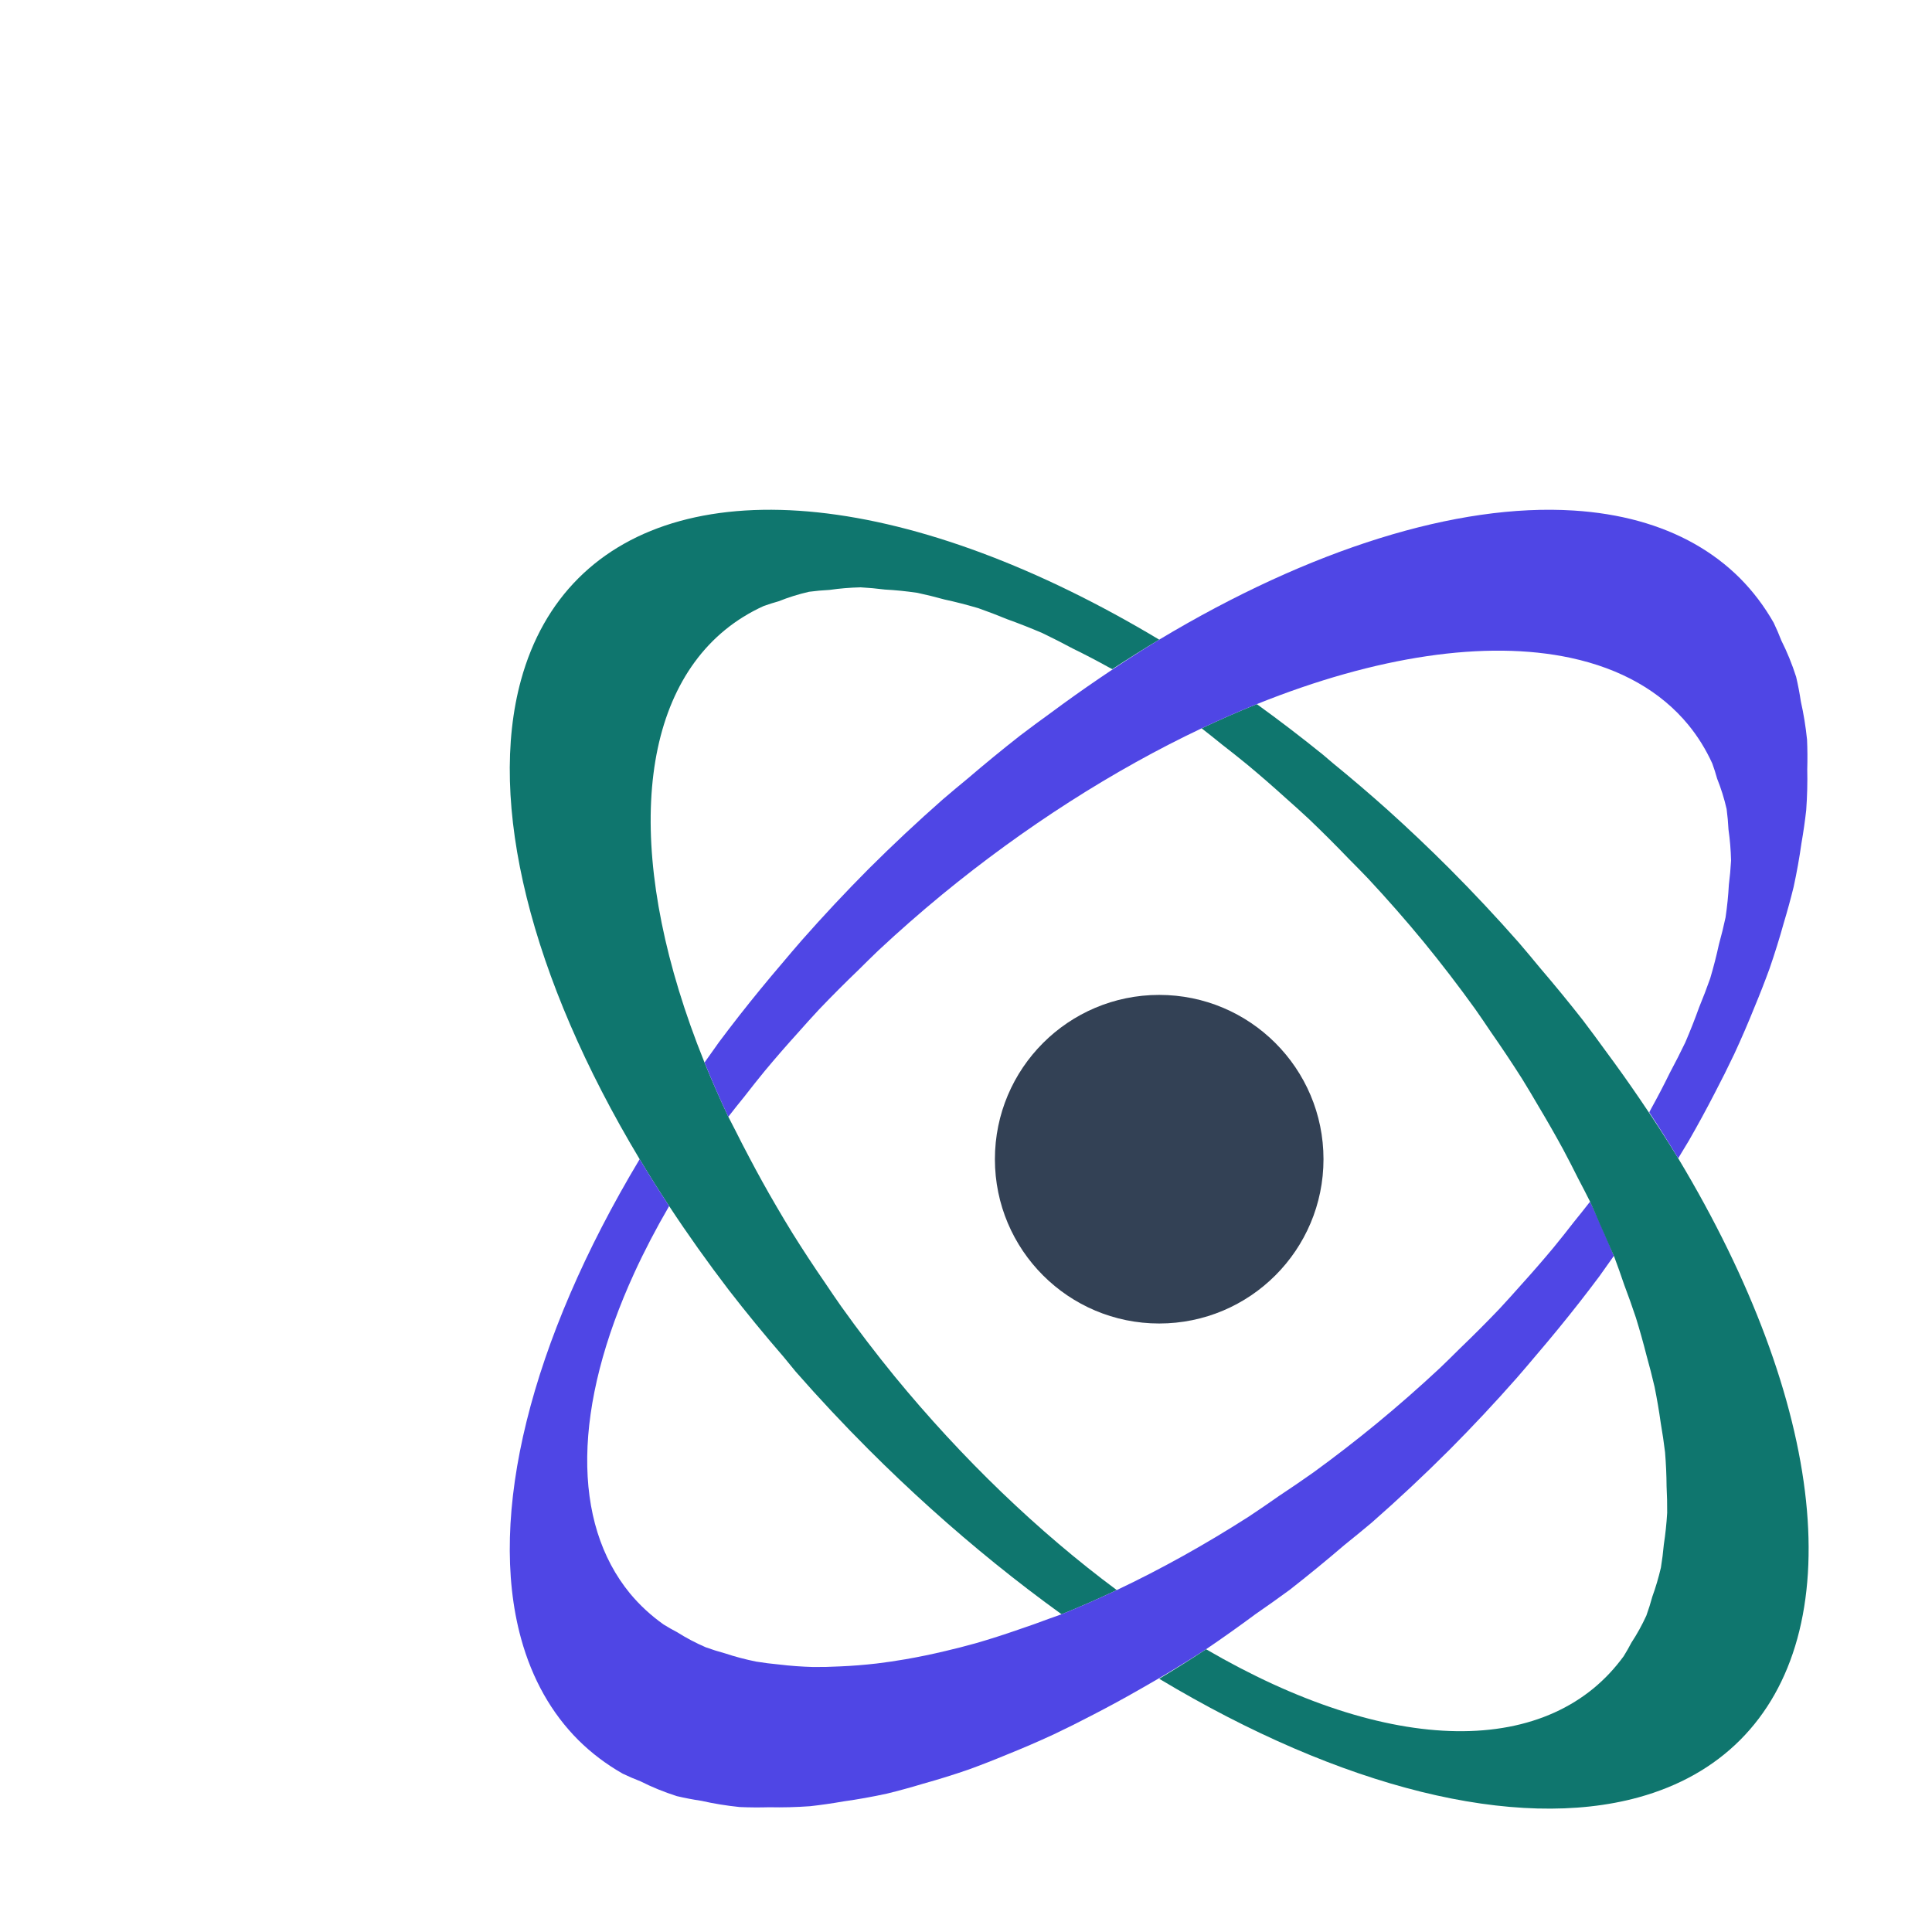
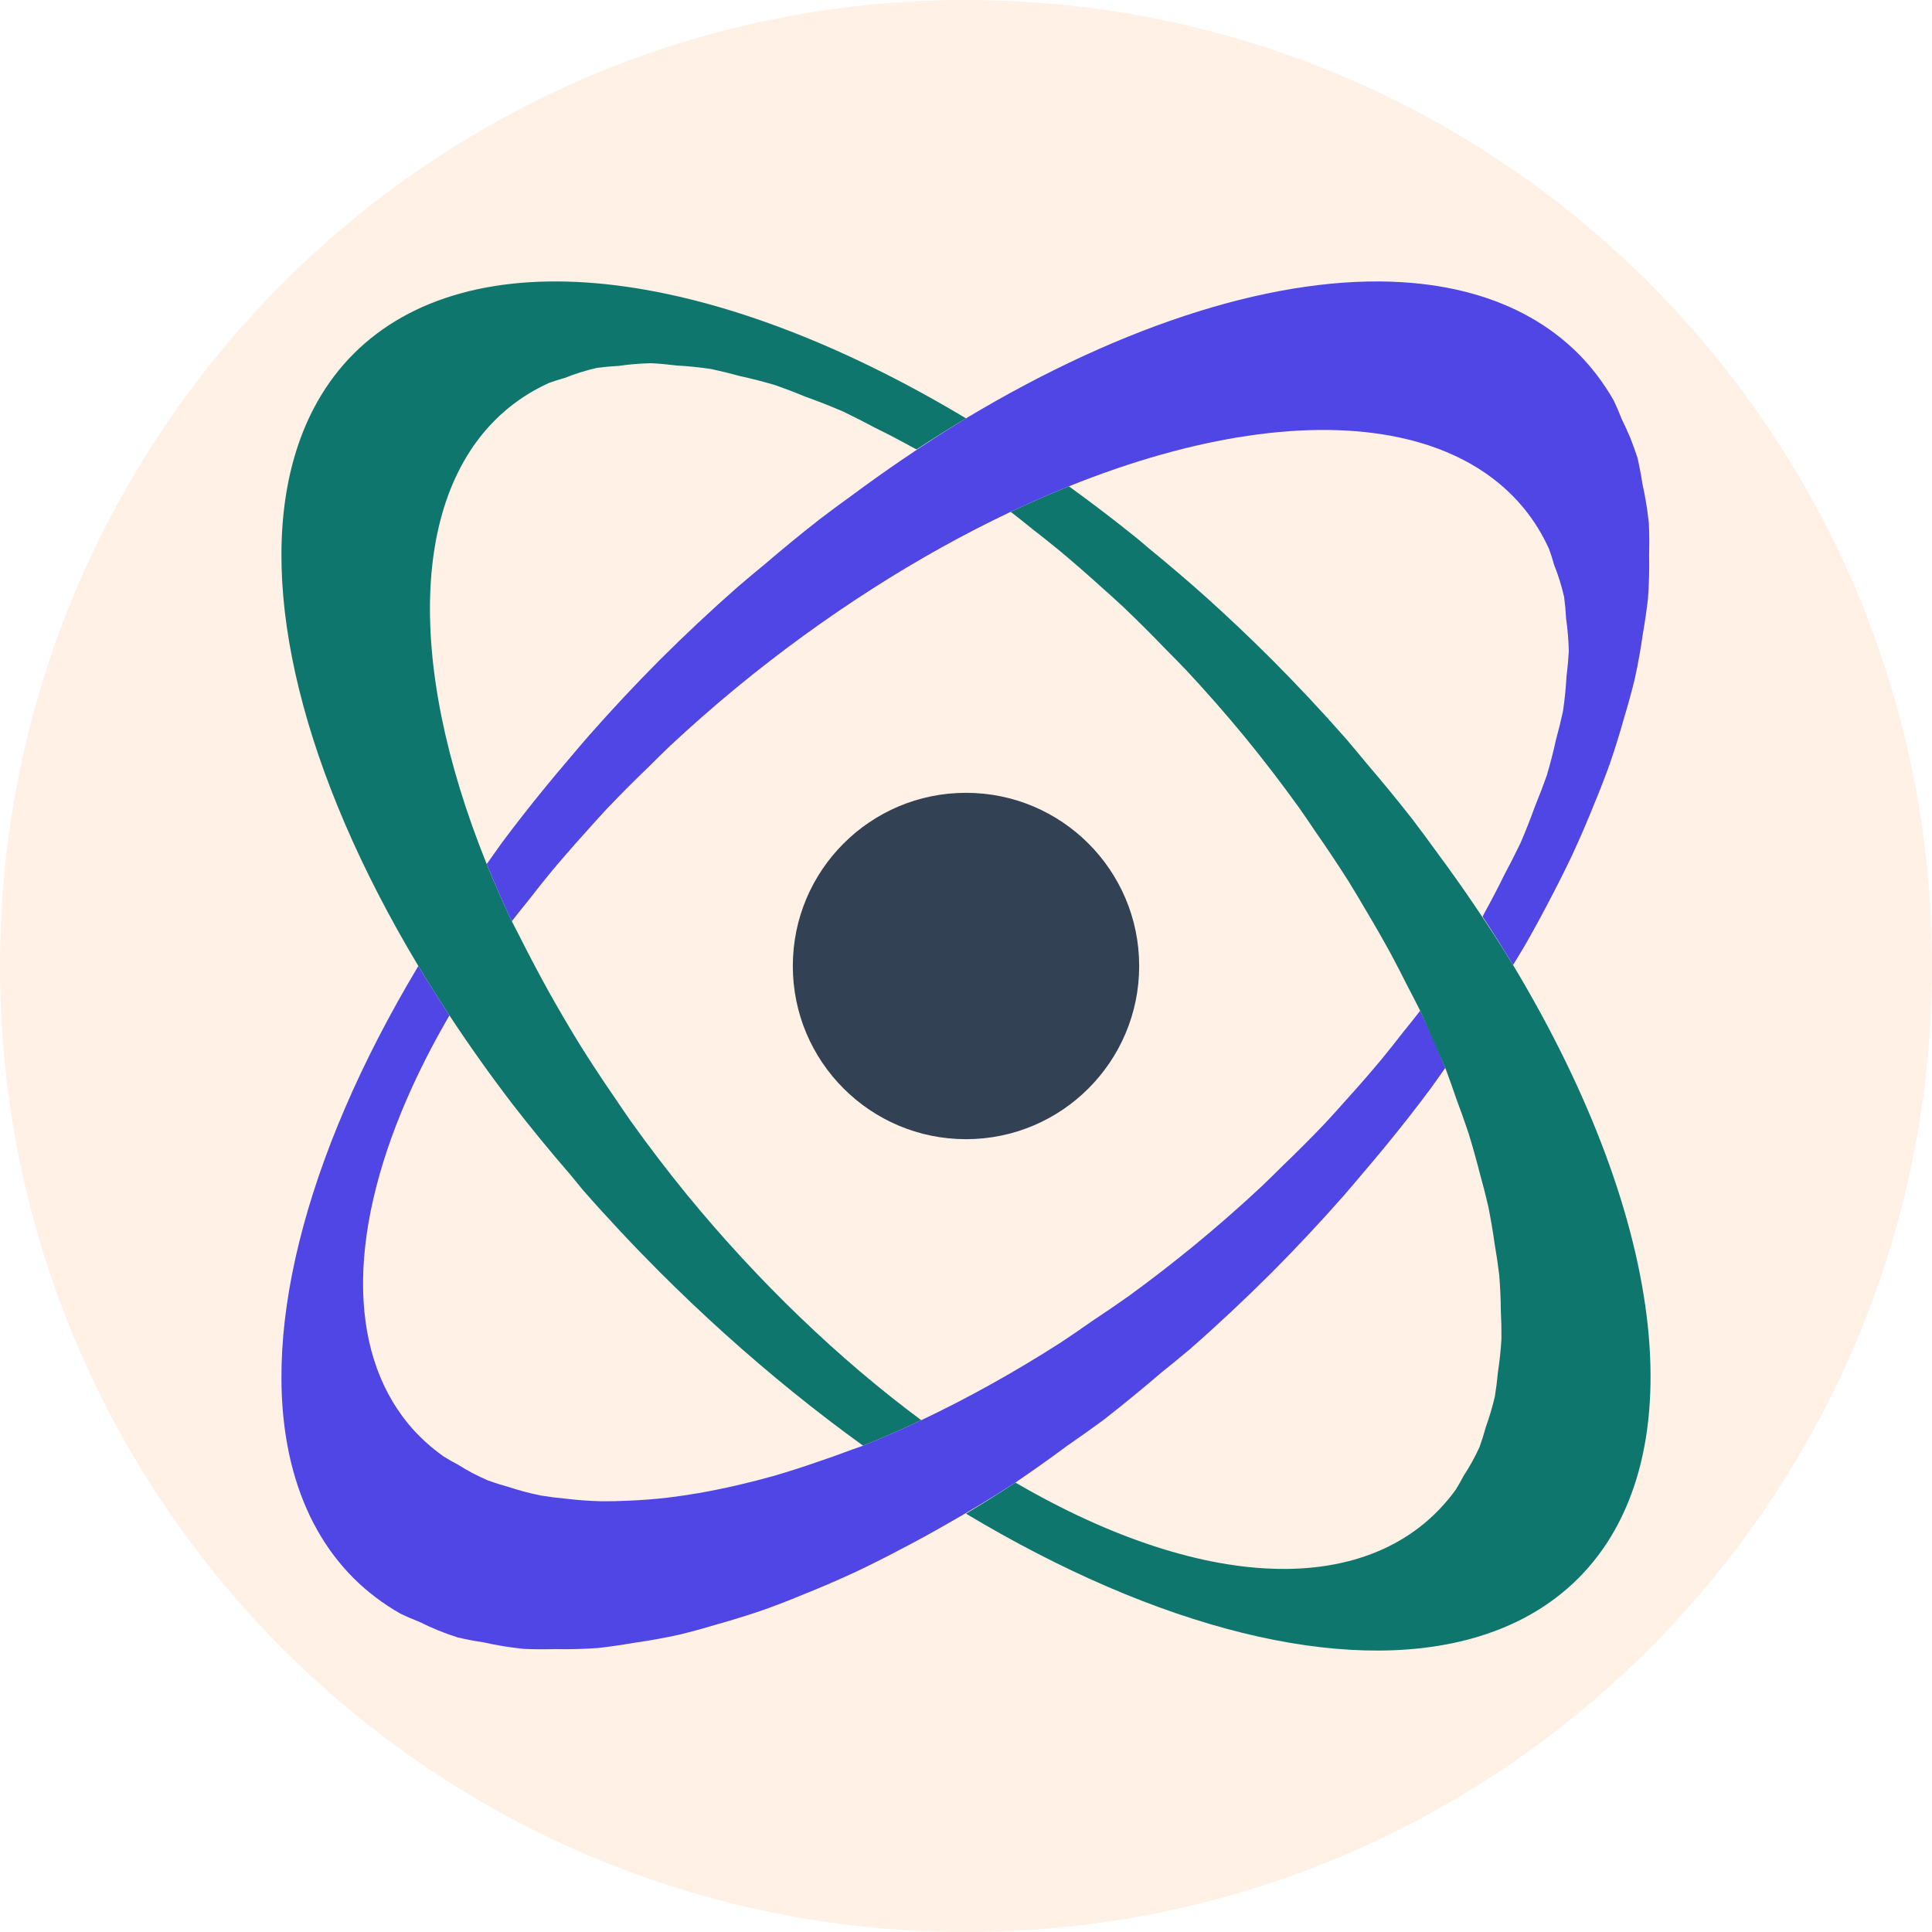
- <svg xmlns="http://www.w3.org/2000/svg" viewBox="0 0 1763.889 1763.889">
-   <path fill="#0f766e" d="m 680.014,466.102 a 750,375 45 0 0 -59.365,9.625 750,375 45 0 0 -92.646,52.275 750,375 45 0 0 -52.275,92.646 750,375 45 0 0 108.264,437.684 375,750 45 0 1 58.872,-89.135 375,750 45 0 1 0,-5.2e-4 625,312.5 50.625 0 1 18.974,-393.996 625,312.5 50.625 0 1 35.262,-21.851 625,312.5 50.625 0 1 13.84,-4.412 625,312.5 50.625 0 1 27.698,-8.655 625,312.5 50.625 0 1 18.809,-1.713 625,312.5 50.625 0 1 28.286,-2.344 625,312.5 50.625 0 1 22.159,2.028 625,312.5 50.625 0 1 29.668,2.996 625,312.5 50.625 0 1 24.679,6.07 625,312.5 50.625 0 1 30.982,7.946 625,312.5 50.625 0 1 26.537,10.152 625,312.5 50.625 0 1 31.987,12.61 625,312.5 50.625 0 1 27.815,14.141 625,312.5 50.625 0 1 32.557,16.973 625,312.5 50.625 0 1 3.404,1.775 375,750 45 0 1 42.815,-26.927 750,375 45 0 0 -81.796,-44.542 750,375 45 0 0 -5.2e-4,0 750,375 45 0 0 -296.524,-73.347 z m -37.15,503.096 a 375,750 45 0 0 -58.872,89.135 750,375 45 0 0 26.928,42.815 312.5,625 50.625 0 0 0,6e-4 750,375 45 0 0 54.417,76.567 750,375 45 0 0 50.077,61.096 750,375 45 0 0 11.018,13.443 750,375 45 0 0 5.2e-4,5e-4 750,375 45 0 0 66.736,71.243 750,375 45 0 0 56.625,53.746 750,375 45 0 0 58.889,50.284 750,375 45 0 0 5.2e-4,0 750,375 45 0 0 60.514,46.275 750,375 45 0 0 5.1e-4,0 312.5,625 50.625 0 0 50.39,-22.089 625,312.5 50.625 0 1 -202.821,-195.133 625,312.5 50.625 0 1 -48.979,-64.146 625,312.5 50.625 0 1 -14.36,-21.007 625,312.5 50.625 0 1 -30.019,-45.731 625,312.5 50.625 0 1 -14.74,-24.634 625,312.5 50.625 0 1 -24.533,-44.234 625,312.5 50.625 0 1 -12.575,-24.412 625,312.5 50.625 0 1 -6.609,-12.829 625,312.5 50.625 0 1 -22.089,-50.39 z" />
-   <path fill="#4f46e5" d="m 583.992,1058.333 a 375,750 45 0 0 -108.264,437.684 375,750 45 0 0 52.275,92.646 375,750 45 0 0 40.552,30.678 375,750 45 0 0 16.271,7.01 375,750 45 0 0 33.141,13.495 375,750 45 0 0 22.582,4.319 375,750 45 0 0 34.791,5.641 375,750 45 0 0 27.049,0.187 375,750 45 0 0 37.255,-0.951 375,750 45 0 0 30.499,-4.391 375,750 45 0 0 39.567,-7.084 375,750 45 0 0 33.147,-9.075 375,750 45 0 0 41.421,-12.907 375,750 45 0 0 35.043,-13.679 375,750 45 0 0 42.676,-18.415 375,750 45 0 0 36.196,-18.067 375,750 45 0 0 43.291,-23.574 375,750 45 0 0 57.949,-35.025 375,750 45 0 0 1.213,-0.763 375,750 45 0 0 45.529,-32.316 375,750 45 0 0 31.284,-22.234 375,750 45 0 0 50.017,-40.968 375,750 45 0 0 24.647,-20.202 375,750 45 0 0 71.374,-66.844 375,750 45 0 0 61.124,-65.266 375,750 45 0 0 17.952,-21.025 375,750 45 0 0 39.246,-47.914 375,750 45 0 0 18.404,-24.067 375,750 45 0 0 13.207,-18.607 625,312.5 50.625 0 0 -21.716,-49.541 312.5,625 50.625 0 1 -14.835,18.647 312.5,625 50.625 0 1 -18.511,23.267 312.5,625 50.625 0 1 -29.971,34.488 312.5,625 50.625 0 1 -19.533,21.583 312.5,625 50.625 0 1 -36.295,36.364 312.5,625 50.625 0 1 -17.899,17.524 312.5,625 50.625 0 1 -58.09,50.947 312.5,625 50.625 0 1 -57.205,44.234 312.5,625 50.625 0 1 -31.744,21.7 312.5,625 50.625 0 1 -27.354,18.699 312.5,625 50.625 0 1 -5e-4,6e-4 312.5,625 50.625 0 1 -60.198,36.021 312.5,625 50.625 0 1 -60.49,31.16 312.5,625 50.625 0 1 -50.39,22.089 312.5,625 50.625 0 1 -11.161,3.969 312.5,625 50.625 0 1 -28.503,10.136 312.5,625 50.625 0 1 -38.449,12.282 312.5,625 50.625 0 1 -27.94,7.168 312.5,625 50.625 0 1 -36.144,7.473 312.5,625 50.625 0 1 -26.501,3.908 312.5,625 50.625 0 1 -33.652,2.663 312.5,625 50.625 0 1 -24.301,0.551 312.5,625 50.625 0 1 -30.937,-2.252 312.5,625 50.625 0 1 -21.392,-2.708 312.5,625 50.625 0 1 -28.182,-7.464 312.5,625 50.625 0 1 -17.644,-5.557 312.5,625 50.625 0 1 -26.071,-13.735 312.5,625 50.625 0 1 -12.49,-7.111 312.5,625 50.625 0 1 -30.631,-28.299 312.5,625 50.625 0 1 -39.068,-125.034 312.5,625 50.625 0 1 43.014,-167.703 312.5,625 50.625 0 1 31.772,-60.944 750,375 45 0 1 -26.928,-42.815 z" />
-   <path fill="#0f766e" d="m 1147.468,642.864 a 312.5,625 50.625 0 0 -50.39,22.089 625,312.5 50.625 0 1 18.645,14.833 625,312.5 50.625 0 1 23.27,18.513 625,312.5 50.625 0 1 34.479,29.964 625,312.5 50.625 0 1 21.595,19.544 625,312.5 50.625 0 1 36.35,36.281 625,312.5 50.625 0 1 17.534,17.91 625,312.5 50.625 0 1 50.947,58.089 625,312.5 50.625 0 1 0,5.2e-4 625,312.5 50.625 0 1 47.033,61.299 625,312.5 50.625 0 1 14.15,20.7 625,312.5 50.625 0 1 28.487,42.722 625,312.5 50.625 0 1 14.956,24.995 625,312.5 50.625 0 1 22.66,39.659 625,312.5 50.625 0 1 13.618,26.437 625,312.5 50.625 0 1 10.91,21.18 312.5,625 50.625 0 1 0,5e-4 625,312.5 50.625 0 1 8.932,20.376 625,312.5 50.625 0 1 7.982,18.211 625,312.5 50.625 0 1 5.174,11.803 375,750 45 0 1 0,5e-4 625,312.5 50.625 0 1 9.018,25.359 625,312.5 50.625 0 1 10.743,30.21 625,312.5 50.625 0 1 9.655,34.353 625,312.5 50.625 0 1 7.383,28.784 625,312.5 50.625 0 1 5.616,32.907 625,312.5 50.625 0 1 3.953,26.806 625,312.5 50.625 0 1 1.391,31.017 625,312.5 50.625 0 1 0.551,24.29 625,312.5 50.625 0 1 -3.038,28.808 625,312.5 50.625 0 1 -2.68,21.174 625,312.5 50.625 0 1 -7.827,26.505 625,312.5 50.625 0 1 -5.458,17.331 625,312.5 50.625 0 1 -13.677,24.744 625,312.5 50.625 0 1 -6.961,12.226 625,312.5 50.625 0 1 -27.644,29.483 625,312.5 50.625 0 1 -35.546,22.027 625,312.5 50.625 0 1 -41.925,13.1 625,312.5 50.625 0 1 -215.265,-39.073 625,312.5 50.625 0 1 -60.945,-31.771 375,750 45 0 1 -42.815,26.927 750,375 45 0 0 437.684,108.264 750,375 45 0 0 92.646,-52.275 750,375 45 0 0 52.275,-92.646 750,375 45 0 0 -29.102,-275.657 750,375 45 0 0 -79.162,-162.027 750,375 45 0 0 0,-5e-4 750,375 45 0 0 -35.21,-54.469 750,375 45 0 0 -31.642,-44.522 750,375 45 0 0 -20.786,-28.071 750,375 45 0 0 -38.974,-47.55 750,375 45 0 0 -19.307,-23.025 750,375 45 0 0 -63.256,-67.528 750,375 45 0 0 -56.625,-53.747 750,375 45 0 0 -6e-4,0 750,375 45 0 0 -50.283,-42.935 750,375 45 0 0 -8.606,-7.348 750,375 45 0 0 -60.515,-46.275 z" />
-   <path fill="#4f46e5" d="m 1436.653,466.102 a 375,750 45 0 0 -378.32,117.889 375,750 45 0 0 -54.468,35.209 375,750 45 0 0 -44.516,31.637 375,750 45 0 0 -28.085,20.797 375,750 45 0 0 -47.516,38.946 375,750 45 0 0 -23.058,19.335 375,750 45 0 0 -67.523,63.251 375,750 45 0 0 -61.124,65.266 375,750 45 0 0 -17.948,21.019 375,750 45 0 0 -39.253,47.925 375,750 45 0 0 -18.4,24.062 375,750 45 0 0 -13.207,18.607 625,312.5 50.625 0 0 21.717,49.541 312.5,625 50.625 0 1 14.828,-18.639 312.5,625 50.625 0 1 18.522,-23.282 312.5,625 50.625 0 1 29.963,-34.478 312.5,625 50.625 0 1 19.536,-21.586 312.5,625 50.625 0 1 36.295,-36.364 312.5,625 50.625 0 1 17.899,-17.525 312.5,625 50.625 0 1 58.09,-50.947 312.5,625 50.625 0 1 116.305,-84.634 312.5,625 50.625 0 1 120.688,-67.181 312.5,625 50.625 0 1 5e-4,0 312.5,625 50.625 0 1 50.39,-22.089 312.5,625 50.625 0 1 286.467,-42.243 312.5,625 50.625 0 1 5e-4,0 312.5,625 50.625 0 1 107.529,61.217 312.5,625 50.625 0 1 21.852,35.262 312.5,625 50.625 0 1 4.406,13.822 312.5,625 50.625 0 1 8.66,27.715 312.5,625 50.625 0 1 1.713,18.809 312.5,625 50.625 0 1 2.344,28.286 312.5,625 50.625 0 1 -2.028,22.159 312.5,625 50.625 0 1 -2.996,29.668 312.5,625 50.625 0 1 -6.071,24.685 312.5,625 50.625 0 1 -7.944,30.974 312.5,625 50.625 0 1 -10.156,26.548 312.5,625 50.625 0 1 -12.607,31.978 312.5,625 50.625 0 1 -14.146,27.826 312.5,625 50.625 0 1 -16.965,32.543 312.5,625 50.625 0 1 -1.776,3.407 750,375 45 0 1 26.413,41.997 375,750 45 0 0 9.689,-16.031 375,750 45 0 0 23.576,-43.295 375,750 45 0 0 18.063,-36.188 375,750 45 0 0 18.418,-42.682 375,750 45 0 0 13.679,-35.041 375,750 45 0 0 12.907,-41.421 375,750 45 0 0 9.075,-33.147 375,750 45 0 0 7.084,-39.567 375,750 45 0 0 4.391,-30.499 375,750 45 0 0 0.951,-37.263 375,750 45 0 0 -0.186,-27.038 375,750 45 0 0 -5.643,-34.804 375,750 45 0 0 -4.317,-22.571 375,750 45 0 0 -13.497,-33.145 375,750 45 0 0 -7.008,-16.268 375,750 45 0 0 -30.678,-40.552 375,750 45 0 0 -92.646,-52.275 375,750 45 0 0 -59.365,-9.625 z" />
-   <circle fill="#334155" cx="1058.333" cy="1058.333" r="150" />
+ <svg xmlns="http://www.w3.org/2000/svg" viewBox="0 0 1411.111 1411.111">
+   <circle fill="#fff1e5" cx="705.556" cy="705.556" r="705.556" />
+   <g transform="matrix(0.8432739,0,0,0.8432738,-186.9093,-186.9092)">
+     <path fill="#0f766e" d="m 680.014,466.102 a 750,375 45 0 0 -59.365,9.625 750,375 45 0 0 -92.646,52.275 750,375 45 0 0 -52.275,92.646 750,375 45 0 0 108.264,437.684 375,750 45 0 1 58.872,-89.135 375,750 45 0 1 0,-5.2e-4 625,312.5 50.625 0 1 18.974,-393.996 625,312.5 50.625 0 1 35.262,-21.851 625,312.5 50.625 0 1 13.84,-4.412 625,312.5 50.625 0 1 27.698,-8.655 625,312.5 50.625 0 1 18.809,-1.713 625,312.5 50.625 0 1 28.286,-2.344 625,312.5 50.625 0 1 22.159,2.028 625,312.5 50.625 0 1 29.668,2.996 625,312.5 50.625 0 1 24.679,6.07 625,312.5 50.625 0 1 30.982,7.946 625,312.5 50.625 0 1 26.537,10.152 625,312.5 50.625 0 1 31.987,12.61 625,312.5 50.625 0 1 27.815,14.141 625,312.5 50.625 0 1 32.557,16.973 625,312.5 50.625 0 1 3.404,1.775 375,750 45 0 1 42.815,-26.927 750,375 45 0 0 -81.796,-44.542 750,375 45 0 0 -5.2e-4,0 750,375 45 0 0 -296.524,-73.347 z m -37.15,503.096 a 375,750 45 0 0 -58.872,89.135 750,375 45 0 0 26.928,42.815 312.5,625 50.625 0 0 0,6e-4 750,375 45 0 0 54.417,76.567 750,375 45 0 0 50.077,61.096 750,375 45 0 0 11.018,13.443 750,375 45 0 0 5.2e-4,5e-4 750,375 45 0 0 66.736,71.243 750,375 45 0 0 56.625,53.746 750,375 45 0 0 58.889,50.284 750,375 45 0 0 5.2e-4,0 750,375 45 0 0 60.514,46.275 750,375 45 0 0 5.1e-4,0 312.5,625 50.625 0 0 50.39,-22.089 625,312.5 50.625 0 1 -202.821,-195.133 625,312.5 50.625 0 1 -48.979,-64.146 625,312.5 50.625 0 1 -14.36,-21.007 625,312.5 50.625 0 1 -30.019,-45.731 625,312.5 50.625 0 1 -14.74,-24.634 625,312.5 50.625 0 1 -24.533,-44.234 625,312.5 50.625 0 1 -12.575,-24.412 625,312.5 50.625 0 1 -6.609,-12.829 625,312.5 50.625 0 1 -22.089,-50.39 z" />
+     <path fill="#4f46e5" d="m 583.992,1058.333 a 375,750 45 0 0 -108.264,437.684 375,750 45 0 0 52.275,92.646 375,750 45 0 0 40.552,30.678 375,750 45 0 0 16.271,7.01 375,750 45 0 0 33.141,13.495 375,750 45 0 0 22.582,4.319 375,750 45 0 0 34.791,5.641 375,750 45 0 0 27.049,0.187 375,750 45 0 0 37.255,-0.951 375,750 45 0 0 30.499,-4.391 375,750 45 0 0 39.567,-7.084 375,750 45 0 0 33.147,-9.075 375,750 45 0 0 41.421,-12.907 375,750 45 0 0 35.043,-13.679 375,750 45 0 0 42.676,-18.415 375,750 45 0 0 36.196,-18.067 375,750 45 0 0 43.291,-23.574 375,750 45 0 0 57.949,-35.025 375,750 45 0 0 1.213,-0.763 375,750 45 0 0 45.529,-32.316 375,750 45 0 0 31.284,-22.234 375,750 45 0 0 50.017,-40.968 375,750 45 0 0 24.647,-20.202 375,750 45 0 0 71.374,-66.844 375,750 45 0 0 61.124,-65.266 375,750 45 0 0 17.952,-21.025 375,750 45 0 0 39.246,-47.914 375,750 45 0 0 18.404,-24.067 375,750 45 0 0 13.207,-18.607 625,312.5 50.625 0 0 -21.716,-49.541 312.5,625 50.625 0 1 -14.835,18.647 312.5,625 50.625 0 1 -18.511,23.267 312.5,625 50.625 0 1 -29.971,34.488 312.5,625 50.625 0 1 -19.533,21.583 312.5,625 50.625 0 1 -36.295,36.364 312.5,625 50.625 0 1 -17.899,17.524 312.5,625 50.625 0 1 -58.09,50.947 312.5,625 50.625 0 1 -57.205,44.234 312.5,625 50.625 0 1 -31.744,21.7 312.5,625 50.625 0 1 -27.354,18.699 312.5,625 50.625 0 1 -5e-4,6e-4 312.5,625 50.625 0 1 -60.198,36.021 312.5,625 50.625 0 1 -60.49,31.16 312.5,625 50.625 0 1 -50.39,22.089 312.5,625 50.625 0 1 -11.161,3.969 312.5,625 50.625 0 1 -28.503,10.136 312.5,625 50.625 0 1 -38.449,12.282 312.5,625 50.625 0 1 -27.94,7.168 312.5,625 50.625 0 1 -36.144,7.473 312.5,625 50.625 0 1 -26.501,3.908 312.5,625 50.625 0 1 -33.652,2.663 312.5,625 50.625 0 1 -24.301,0.551 312.5,625 50.625 0 1 -30.937,-2.252 312.5,625 50.625 0 1 -21.392,-2.708 312.5,625 50.625 0 1 -28.182,-7.464 312.5,625 50.625 0 1 -17.644,-5.557 312.5,625 50.625 0 1 -26.071,-13.735 312.5,625 50.625 0 1 -12.49,-7.111 312.5,625 50.625 0 1 -30.631,-28.299 312.5,625 50.625 0 1 -39.068,-125.034 312.5,625 50.625 0 1 43.014,-167.703 312.5,625 50.625 0 1 31.772,-60.944 750,375 45 0 1 -26.928,-42.815 z" />
+     <path fill="#0f766e" d="m 1147.468,642.864 a 312.5,625 50.625 0 0 -50.39,22.089 625,312.5 50.625 0 1 18.645,14.833 625,312.5 50.625 0 1 23.27,18.513 625,312.5 50.625 0 1 34.479,29.964 625,312.5 50.625 0 1 21.595,19.544 625,312.5 50.625 0 1 36.35,36.281 625,312.5 50.625 0 1 17.534,17.91 625,312.5 50.625 0 1 50.947,58.089 625,312.5 50.625 0 1 0,5.2e-4 625,312.5 50.625 0 1 47.033,61.299 625,312.5 50.625 0 1 14.15,20.7 625,312.5 50.625 0 1 28.487,42.722 625,312.5 50.625 0 1 14.956,24.995 625,312.5 50.625 0 1 22.66,39.659 625,312.5 50.625 0 1 13.618,26.437 625,312.5 50.625 0 1 10.91,21.18 312.5,625 50.625 0 1 0,5e-4 625,312.5 50.625 0 1 8.932,20.376 625,312.5 50.625 0 1 7.982,18.211 625,312.5 50.625 0 1 5.174,11.803 375,750 45 0 1 0,5e-4 625,312.5 50.625 0 1 9.018,25.359 625,312.5 50.625 0 1 10.743,30.21 625,312.5 50.625 0 1 9.655,34.353 625,312.5 50.625 0 1 7.383,28.784 625,312.5 50.625 0 1 5.616,32.907 625,312.5 50.625 0 1 3.953,26.806 625,312.5 50.625 0 1 1.391,31.017 625,312.5 50.625 0 1 0.551,24.29 625,312.5 50.625 0 1 -3.038,28.808 625,312.5 50.625 0 1 -2.68,21.174 625,312.5 50.625 0 1 -7.827,26.505 625,312.5 50.625 0 1 -5.458,17.331 625,312.5 50.625 0 1 -13.677,24.744 625,312.5 50.625 0 1 -6.961,12.226 625,312.5 50.625 0 1 -27.644,29.483 625,312.5 50.625 0 1 -35.546,22.027 625,312.5 50.625 0 1 -41.925,13.1 625,312.5 50.625 0 1 -215.265,-39.073 625,312.5 50.625 0 1 -60.945,-31.771 375,750 45 0 1 -42.815,26.927 750,375 45 0 0 437.684,108.264 750,375 45 0 0 92.646,-52.275 750,375 45 0 0 52.275,-92.646 750,375 45 0 0 -29.102,-275.657 750,375 45 0 0 -79.162,-162.027 750,375 45 0 0 0,-5e-4 750,375 45 0 0 -35.21,-54.469 750,375 45 0 0 -31.642,-44.522 750,375 45 0 0 -20.786,-28.071 750,375 45 0 0 -38.974,-47.55 750,375 45 0 0 -19.307,-23.025 750,375 45 0 0 -63.256,-67.528 750,375 45 0 0 -56.625,-53.747 750,375 45 0 0 -6e-4,0 750,375 45 0 0 -50.283,-42.935 750,375 45 0 0 -8.606,-7.348 750,375 45 0 0 -60.515,-46.275 z" />
+     <path fill="#4f46e5" d="m 1436.653,466.102 a 375,750 45 0 0 -378.32,117.889 375,750 45 0 0 -54.468,35.209 375,750 45 0 0 -44.516,31.637 375,750 45 0 0 -28.085,20.797 375,750 45 0 0 -47.516,38.946 375,750 45 0 0 -23.058,19.335 375,750 45 0 0 -67.523,63.251 375,750 45 0 0 -61.124,65.266 375,750 45 0 0 -17.948,21.019 375,750 45 0 0 -39.253,47.925 375,750 45 0 0 -18.4,24.062 375,750 45 0 0 -13.207,18.607 625,312.5 50.625 0 0 21.717,49.541 312.5,625 50.625 0 1 14.828,-18.639 312.5,625 50.625 0 1 18.522,-23.282 312.5,625 50.625 0 1 29.963,-34.478 312.5,625 50.625 0 1 19.536,-21.586 312.5,625 50.625 0 1 36.295,-36.364 312.5,625 50.625 0 1 17.899,-17.525 312.5,625 50.625 0 1 58.09,-50.947 312.5,625 50.625 0 1 116.305,-84.634 312.5,625 50.625 0 1 120.688,-67.181 312.5,625 50.625 0 1 5e-4,0 312.5,625 50.625 0 1 50.39,-22.089 312.5,625 50.625 0 1 286.467,-42.243 312.5,625 50.625 0 1 5e-4,0 312.5,625 50.625 0 1 107.529,61.217 312.5,625 50.625 0 1 21.852,35.262 312.5,625 50.625 0 1 4.406,13.822 312.5,625 50.625 0 1 8.66,27.715 312.5,625 50.625 0 1 1.713,18.809 312.5,625 50.625 0 1 2.344,28.286 312.5,625 50.625 0 1 -2.028,22.159 312.5,625 50.625 0 1 -2.996,29.668 312.5,625 50.625 0 1 -6.071,24.685 312.5,625 50.625 0 1 -7.944,30.974 312.5,625 50.625 0 1 -10.156,26.548 312.5,625 50.625 0 1 -12.607,31.978 312.5,625 50.625 0 1 -14.146,27.826 312.5,625 50.625 0 1 -16.965,32.543 312.5,625 50.625 0 1 -1.776,3.407 750,375 45 0 1 26.413,41.997 375,750 45 0 0 9.689,-16.031 375,750 45 0 0 23.576,-43.295 375,750 45 0 0 18.063,-36.188 375,750 45 0 0 18.418,-42.682 375,750 45 0 0 13.679,-35.041 375,750 45 0 0 12.907,-41.421 375,750 45 0 0 9.075,-33.147 375,750 45 0 0 7.084,-39.567 375,750 45 0 0 4.391,-30.499 375,750 45 0 0 0.951,-37.263 375,750 45 0 0 -0.186,-27.038 375,750 45 0 0 -5.643,-34.804 375,750 45 0 0 -4.317,-22.571 375,750 45 0 0 -13.497,-33.145 375,750 45 0 0 -7.008,-16.268 375,750 45 0 0 -30.678,-40.552 375,750 45 0 0 -92.646,-52.275 375,750 45 0 0 -59.365,-9.625 z" />
+     <circle fill="#334155" cx="1058.333" cy="1058.333" r="150" />
+   </g>
</svg>
